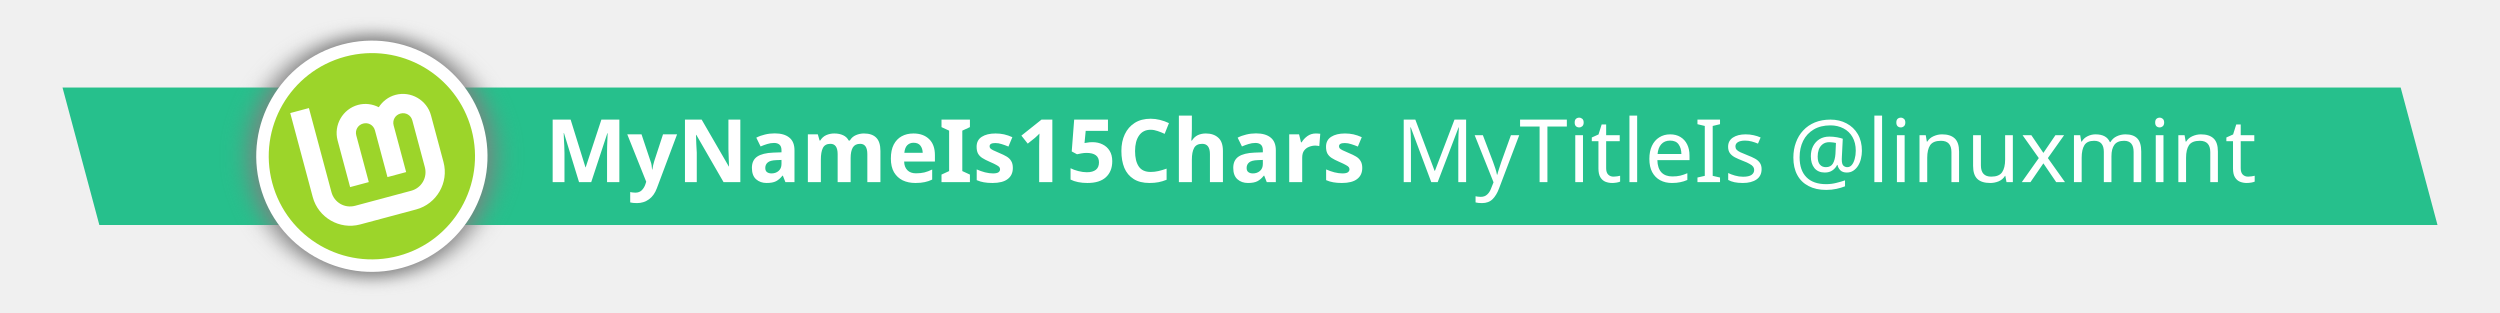
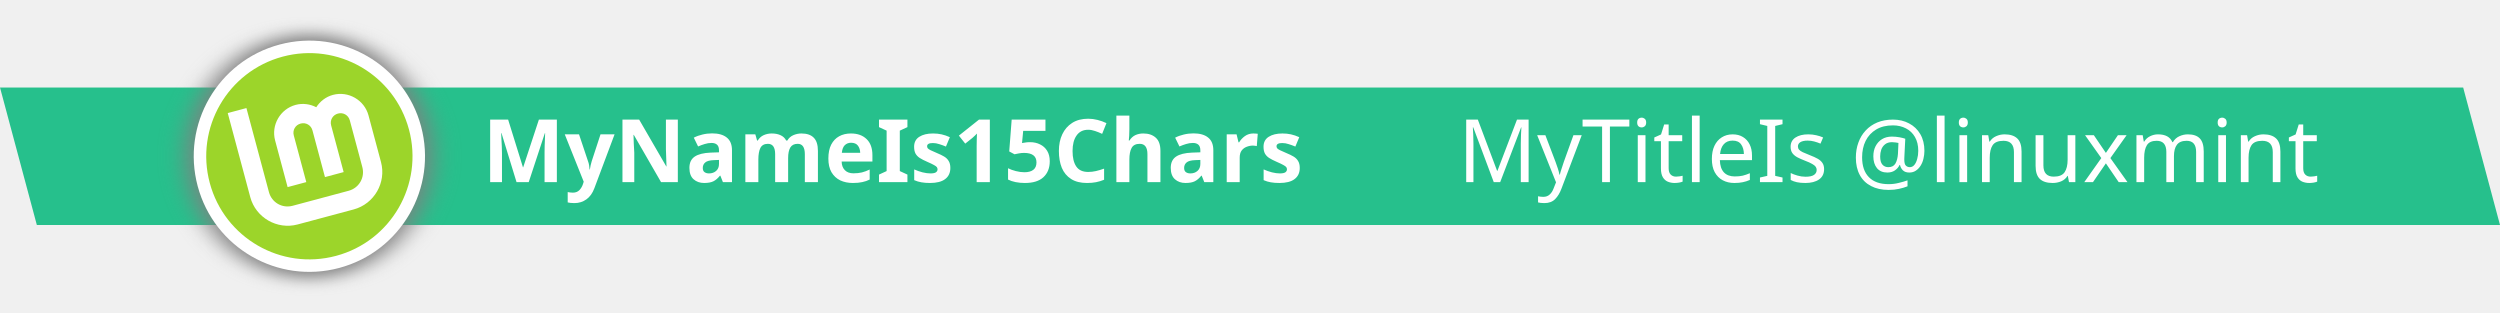
<svg xmlns="http://www.w3.org/2000/svg" width="400" height="50" viewBox="0 0 400 50" version="1.1" id="SVGRoot" xml:space="preserve">
  <defs id="defs132">
    <filter style="color-interpolation-filters:sRGB" id="filter4294" x="-0.012" y="-0.109" width="1.025" height="1.218">
      <feFlood flood-opacity="0.502" flood-color="rgb(0,0,0)" result="flood" id="feFlood4284" />
      <feComposite in="flood" in2="SourceGraphic" operator="in" result="composite1" id="feComposite4286" />
      <feGaussianBlur in="composite1" stdDeviation="2" result="blur" id="feGaussianBlur4288" />
      <feOffset dx="0" dy="0" result="offset" id="feOffset4290" />
      <feComposite in="offset" in2="offset" operator="atop" result="composite2" id="feComposite4292" />
    </filter>
    <filter style="color-interpolation-filters:sRGB" id="filter3763" x="-0.135" y="-0.135" width="1.27" height="1.27">
      <feGaussianBlur stdDeviation="1.665" id="feGaussianBlur3765" />
    </filter>
  </defs>
  <g id="layer3" style="display:inline" />
  <g id="layer1" style="display:inline">
-     <path id="background-bar" style="fill:#26c08c;stroke-width:1;stroke-opacity:0.25;fill-opacity:1" d="M 10,14 H 384.105 L 390,36 H 15.895 Z" />
-     <g id="logo-halo" transform="rotate(-15,59.5,25)" style="display:inline">
+     <path id="background-bar" style="fill:#26c08c;fill-opacity:1;stroke-width:1;stroke-opacity:0.25" d="m 0,14 h 394.106 l 5.895,22 H 5.895 Z" />
+     <g id="logo-halo" transform="rotate(-15,54.5,62.97877)" style="display:inline">
      <circle style="fill:#808080;fill-opacity:1;stroke:#808080;stroke-width:2;stroke-miterlimit:4;stroke-dasharray:none;stroke-opacity:1;filter:url(#filter3763)" id="circle-shadow" cx="59.5" cy="25" r="18.5" />
      <circle style="fill:#ffffff;fill-opacity:1;stroke:none;stroke-width:0;stroke-miterlimit:4;stroke-dasharray:none" id="halo" cx="59.5" cy="25" r="18.5" />
      <circle style="fill:#9cd52a;fill-opacity:1;stroke:none;stroke-width:0;stroke-miterlimit:4;stroke-dasharray:none" id="background-circle" cx="59.5" cy="25" r="16.5" />
      <path style="color:#000000;fill:#ffffff;fill-opacity:1;stroke:none;stroke-width:0;stroke-dasharray:none" d="m 48.672,14.945 v 13.922 c 0,3.399 2.789,6.188 6.188,6.188 h 9.281 c 3.399,0 6.188,-2.789 6.188,-6.188 v -7.734 c 0,-2.545 -2.096,-4.641 -4.641,-4.641 -1.189,0 -2.269,0.47 -3.094,1.217 -0.825,-0.747 -1.905,-1.217 -3.094,-1.217 -2.545,0 -4.641,2.096 -4.641,4.641 v 7.734 h 3.094 v -7.734 c 0,-0.873 0.674,-1.547 1.547,-1.547 0.873,0 1.547,0.674 1.547,1.547 v 7.734 h 3.094 v -7.734 c 0,-0.873 0.674,-1.547 1.547,-1.547 0.873,0 1.547,0.674 1.547,1.547 v 7.734 c 0,1.727 -1.367,3.094 -3.094,3.094 h -9.281 c -1.727,0 -3.094,-1.367 -3.094,-3.094 V 14.945 Z" id="Lm-path" />
    </g>
  </g>
  <g id="layer2" style="display:inline">
-     <text xml:space="preserve" style="font-weight:500;font-size:14px;font-family:Ubuntu;-inkscape-font-specification:'Ubuntu Medium';opacity:1;fill:#808080;fill-opacity:1;stroke-opacity:0.25" x="87.16" y="29.137" id="name">
-       <tspan id="tspan4818" x="87.16" y="29.137" style="font-style:normal;font-variant:normal;font-weight:bold;font-stretch:normal;font-family:Ubuntu;-inkscape-font-specification:'Ubuntu Bold';fill:#ffffff;fill-opacity:1">MyNameIs15Chars</tspan>
+     <text xml:space="preserve" style="font-weight:500;font-size:14px;font-family:Ubuntu;-inkscape-font-specification:'Ubuntu Medium';opacity:1;fill:#808080;fill-opacity:1;stroke-opacity:0.25" x="77.16" y="29.137" id="name">
+       <tspan id="tspan4818" x="77.16" y="29.137" style="font-style:normal;font-variant:normal;font-weight:bold;font-stretch:normal;font-family:Ubuntu;-inkscape-font-specification:'Ubuntu Bold';fill:#ffffff;fill-opacity:1">MyNameIs15Chars</tspan>
    </text>
-     <text xml:space="preserve" style="font-style:normal;font-variant:normal;font-weight:bold;font-stretch:normal;font-size:14px;font-family:Ubuntu;-inkscape-font-specification:'Ubuntu Bold';opacity:1;fill:#ffffff;fill-opacity:1;stroke-opacity:0.25" x="379.252" y="29.137" id="function">
-       <tspan id="tspan4974" x="379.252" y="29.137" style="font-style:normal;font-variant:normal;font-weight:normal;font-stretch:normal;font-family:Ubuntu;-inkscape-font-specification:Ubuntu;text-align:end;text-anchor:end">MyTitleIs @linuxmint</tspan>
+     <text xml:space="preserve" style="font-style:normal;font-variant:normal;font-weight:bold;font-stretch:normal;font-size:14px;font-family:Ubuntu;-inkscape-font-specification:'Ubuntu Bold';opacity:1;fill:#ffffff;fill-opacity:1;stroke-opacity:0.25" x="389.252" y="29.137" id="function">
+       <tspan id="tspan4974" x="389.252" y="29.137" style="font-style:normal;font-variant:normal;font-weight:normal;font-stretch:normal;font-family:Ubuntu;-inkscape-font-specification:Ubuntu;text-align:end;text-anchor:end">MyTitleIs @linuxmint</tspan>
    </text>
  </g>
</svg>
